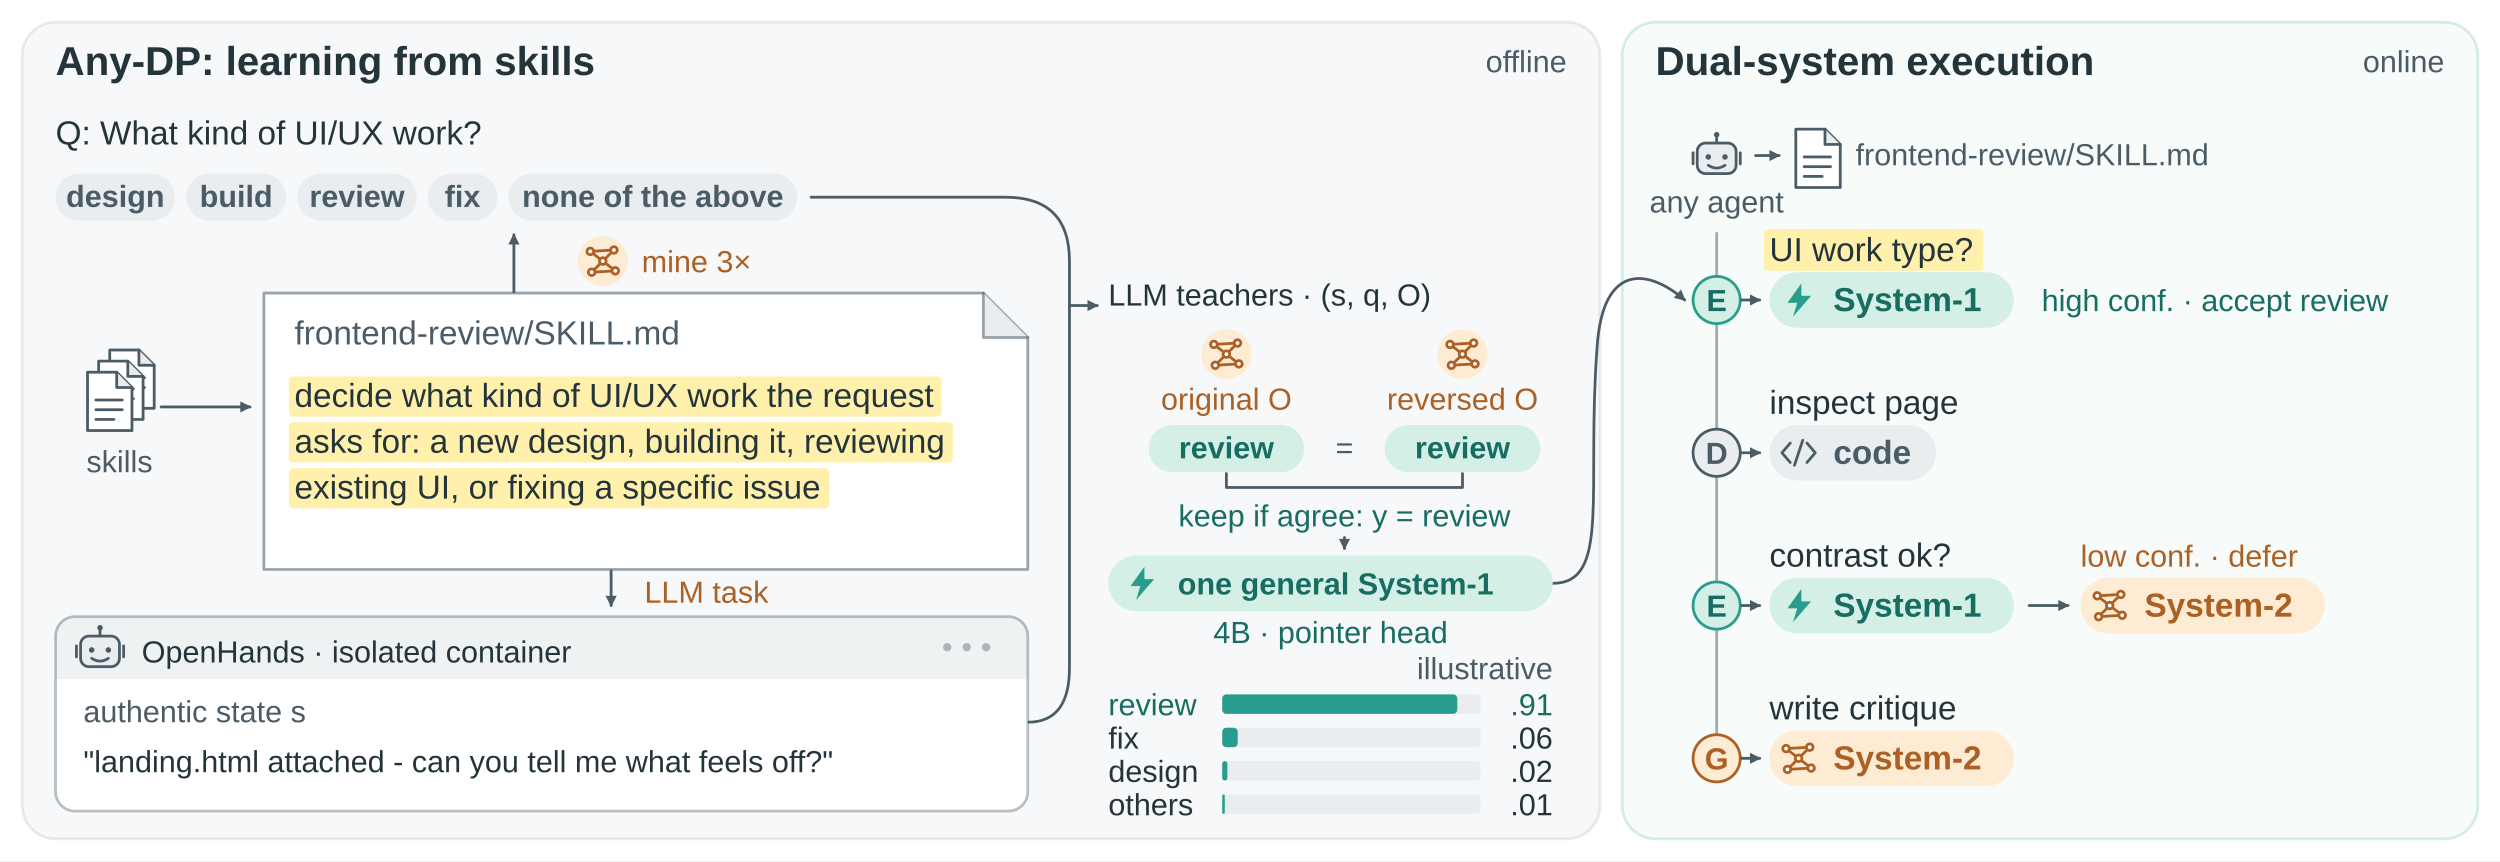
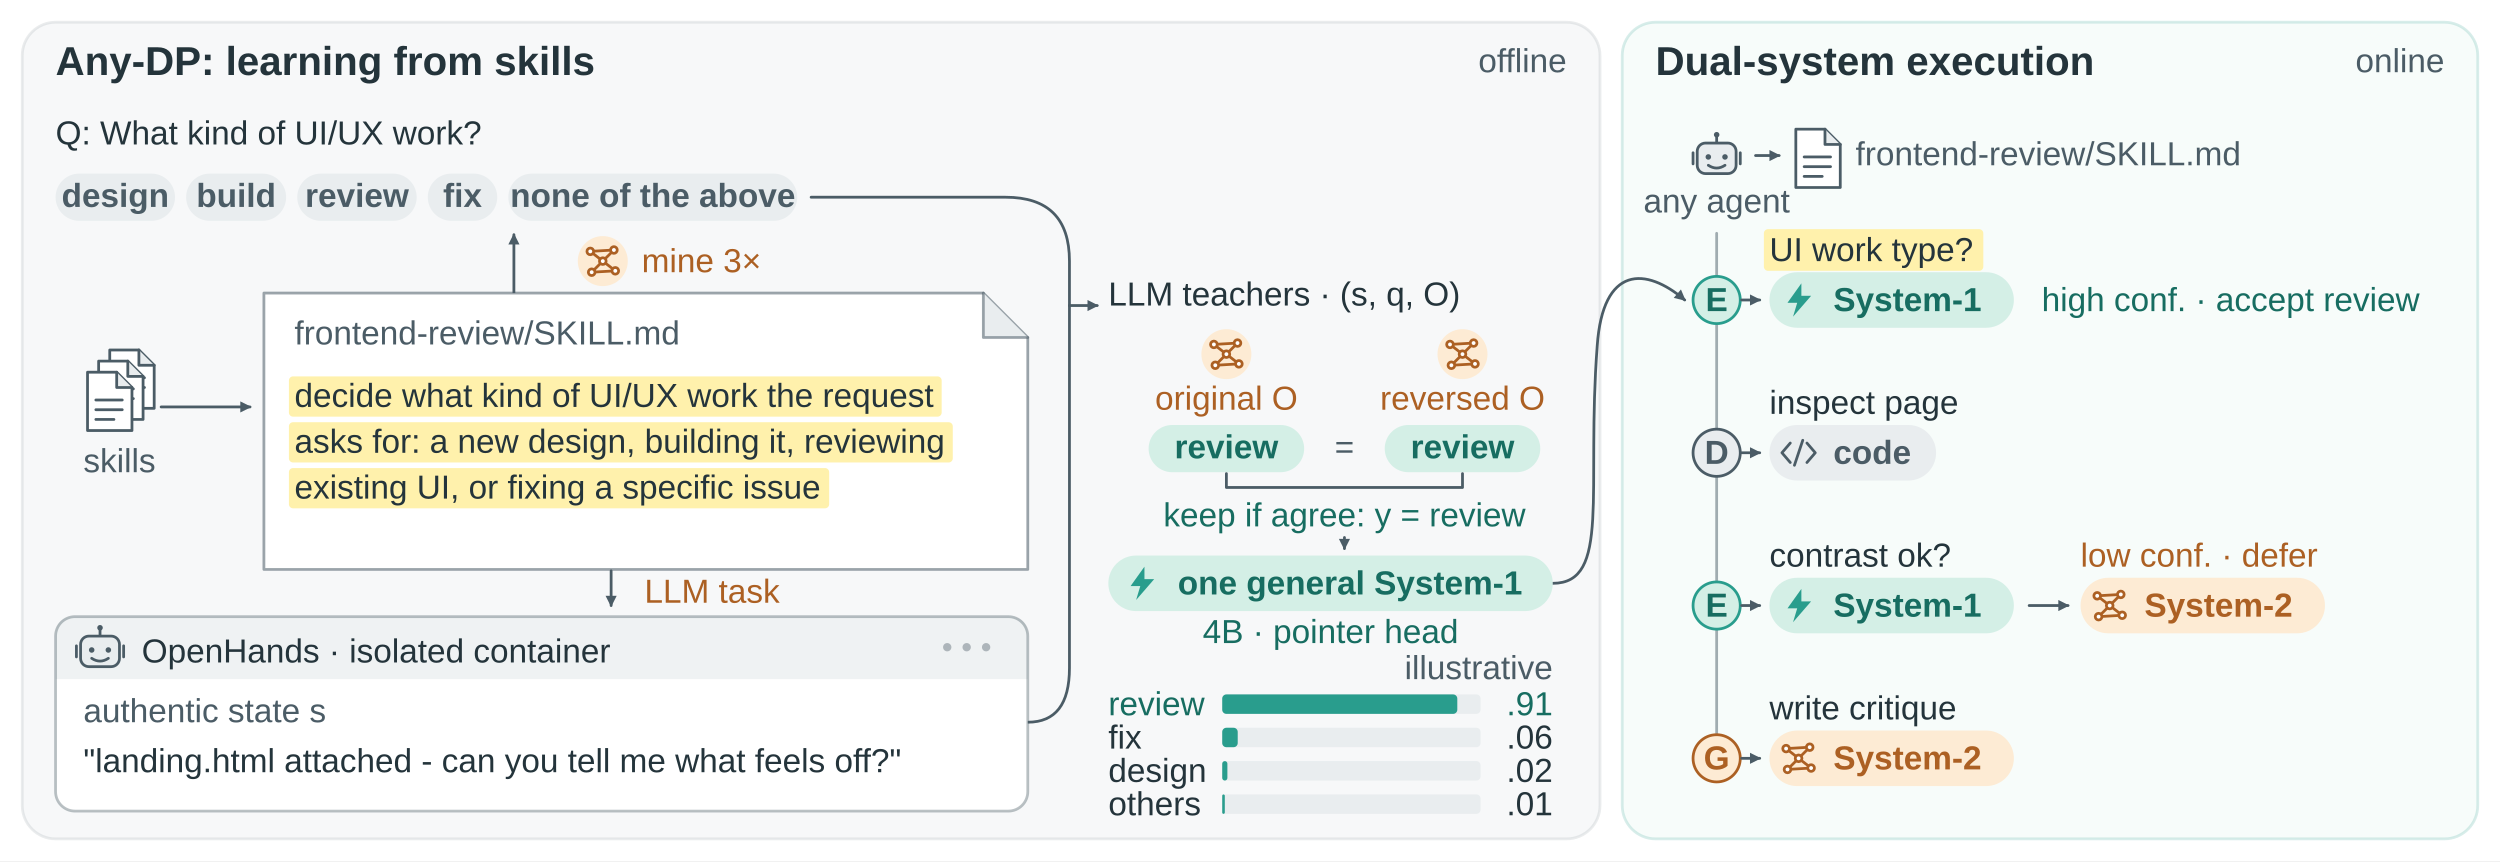
- <svg xmlns="http://www.w3.org/2000/svg" width="16cm" height="5.511cm" viewBox="0 0 1800 620" role="img" aria-labelledby="figure-title figure-description" font-family="Arial, Helvetica, sans-serif" font-size="22" font-weight="400" fill="#24343B" stroke-width="2" stroke-linecap="round" stroke-linejoin="round">
+ <svg xmlns="http://www.w3.org/2000/svg" width="16cm" height="5.511cm" viewBox="0 0 1800 620" role="img" aria-labelledby="figure-title figure-description" font-family="Arial, Helvetica, sans-serif" font-size="24" font-weight="400" fill="#24343B" stroke-width="2" stroke-linecap="round" stroke-linejoin="round">
  <defs>
    <marker id="arrowhead" viewBox="0 0 8 8" markerWidth="8" markerHeight="8" refX="7" refY="4" orient="auto" markerUnits="userSpaceOnUse">
      <path d="M0 0 L8 4 L0 8 Z" fill="#4B5C66" stroke="none" />
    </marker>
    <style>
      .region-title { font-size:29px; font-weight:700; }
      .chip-label { font-weight:700; }
      .muted { fill:#4B5C66; }
      .s1-text { fill:#176D61; }
      .s2-text { fill:#AC6023; }
      .link { fill:none; stroke:#4B5C66; }
      .arrow {
        fill:none;
        stroke:#4B5C66;
        marker-end:url(#arrowhead);
      }
    </style>
    <g id="icon-system-1">
      <circle cx="18" cy="18" r="18" fill="#D4EFE6" />
      <path d="M20 6 L10 20 H17 L14 30 L27 15 H20 Z" fill="#299D8D" />
    </g>
    <g id="icon-system-2">
      <circle cx="18" cy="18" r="18" fill="#FDEBD4" />
      <path d="M9 11 L26 10 M9 11 L18 18 L26 10                M18 18 L10 26 L27 25 L18 18" fill="none" stroke="#AC6023" />
      <g fill="#FFFFFF" stroke="#AC6023">
        <circle cx="9" cy="11" r="2.4" />
        <circle cx="26" cy="10" r="2.4" />
        <circle cx="18" cy="18" r="2.4" />
        <circle cx="10" cy="26" r="2.4" />
        <circle cx="27" cy="25" r="2.4" />
      </g>
    </g>
    <g id="icon-code">
      <circle cx="18" cy="18" r="18" fill="#E9EDEF" />
      <path d="M12 11 L6 18 L12 25                M24 11 L30 18 L24 25                M21 9 L15 27" fill="none" stroke="#4B5C66" />
    </g>
    <g id="icon-skill" fill="#FFFFFF" stroke="#4B5C66">
      <path d="M3 1 H24 L35 12 V43 H3 Z" />
      <path d="M24 1 V12 H35" fill="#E9EDEF" />
      <path d="M9 21 H28 M9 28 H28 M9 35 H22" fill="none" />
    </g>
    <g id="icon-hand-picked" fill="#FFFFFF" stroke="#4B5C66">
      <path d="M14 3 C9 1 5 5 7 10                L2.8 14.2 A3.2 3.2 0 0 0 7.3 18.7                L11.5 14.5 C16.5 16.5 20.5 12.5 18.5 7.5                L15 11 L11 7 Z" />
      <circle cx="5.2" cy="16.3" r="1" fill="#4B5C66" stroke="none" />
    </g>
    <g id="icon-agent" fill="none" stroke="#4B5C66">
      <path d="M18 4 V9" />
      <circle cx="18" cy="3" r="2" fill="#4B5C66" stroke="none" />
      <rect x="4" y="9" width="28" height="22" rx="6" fill="#E9EDEF" />
      <path d="M1 16 V24 M35 16 V24" />
      <circle cx="12" cy="19" r="2" fill="#4B5C66" stroke="none" />
      <circle cx="24" cy="19" r="2" fill="#4B5C66" stroke="none" />
      <path d="M12 25 Q18 29 24 25" />
    </g>
  </defs>
  <rect width="1800" height="620" fill="#FFFFFF" />
  <rect x="16" y="16" width="1136" height="588" rx="24" fill="#E9EDEF" fill-opacity="0.34" stroke="#4B5C66" stroke-opacity="0.12" />
  <rect x="1168" y="16" width="616" height="588" rx="24" fill="#D4EFE6" fill-opacity="0.18" stroke="#299D8D" stroke-opacity="0.18" />
  <text id="offline-region-title" x="40" y="54" class="region-title">Any-DP: learning from skills</text>
  <text id="offline-region-mode" x="1128" y="52" text-anchor="end" class="muted">offline</text>
  <text id="online-region-title" x="1192" y="54" class="region-title">Dual-system execution</text>
  <text id="online-region-mode" x="1760" y="52" text-anchor="end" class="muted">online</text>
  <path class="link" d="M584 142 H724 Q770 142 770 188 V220" />
  <path class="link" d="M740 520 Q770 520 770 481 V220" />
  <path class="arrow" d="M770 220 H790" />
  <path id="shared-model-connection" class="arrow" d="M1118 420            C1160 420 1142 354 1150 249            C1154 191 1185 192 1213 216" />
  <text id="mined-question" x="40" y="104" font-size="24">Q: What kind of UI/UX work?</text>
  <g fill="#E9EDEF">
    <rect x="40" y="125" width="86" height="34" rx="17" />
    <rect x="134" y="125" width="72" height="34" rx="17" />
    <rect x="214" y="125" width="86" height="34" rx="17" />
    <rect x="308" y="125" width="50" height="34" rx="17" />
    <rect x="366" y="125" width="208" height="34" rx="17" />
  </g>
  <text id="option-design" x="83" y="149" text-anchor="middle" class="chip-label muted">design</text>
  <text id="option-build" x="170" y="149" text-anchor="middle" class="chip-label muted">build</text>
  <text id="option-review" x="257" y="149" text-anchor="middle" class="chip-label muted">review</text>
  <text id="option-fix" x="333" y="149" text-anchor="middle" class="chip-label muted">fix</text>
  <text id="option-none" x="470" y="149" text-anchor="middle" class="chip-label muted">none of the above</text>
  <path class="arrow" d="M370 211 V169" />
  <use href="#icon-system-2" x="416" y="170" />
  <text id="mining-runs" x="462" y="196" class="s2-text">mine 3×</text>
  <use href="#icon-skill" x="76" y="251" />
  <use href="#icon-skill" x="68" y="259" />
  <use href="#icon-skill" x="60" y="267" />
  <text id="skill-library-label" x="86" y="340" text-anchor="middle" class="muted">skills</text>
  <path class="arrow" d="M116 293 H180" />
  <path id="source-skill-page" d="M190 211 H708 L740 243 V410 H190 Z" fill="#FFFFFF" stroke="#4B5C66" stroke-opacity="0.55" />
  <path d="M708 211 V243 H740" fill="#E9EDEF" stroke="#4B5C66" stroke-opacity="0.55" />
  <text id="source-skill-filename" x="212" y="248" font-size="24" class="muted">frontend-review/SKILL.md</text>
  <g fill="#FFF1AC">
    <rect x="208" y="271" width="470" height="29" rx="3" />
    <rect x="208" y="304" width="478" height="29" rx="3" />
    <rect x="208" y="337" width="389" height="29" rx="3" />
  </g>
  <text id="source-verbatim-quote" x="212" y="293" font-size="24">
    <tspan x="212" y="293">decide what kind of UI/UX work the request</tspan>
    <tspan x="212" y="326">asks for: a new design, building it, reviewing</tspan>
    <tspan x="212" y="359">existing UI, or fixing a specific issue</tspan>
  </text>
  <path class="arrow" d="M440 411 V436" />
  <text id="executed-task-label" x="464" y="434" class="s2-text">LLM task</text>
  <rect x="40" y="444" width="700" height="140" rx="14" fill="#FFFFFF" />
  <path d="M54 444 H726 Q740 444 740 458            V489 H40 V458 Q40 444 54 444 Z" fill="#E9EDEF" fill-opacity="0.7" />
  <rect x="40" y="444" width="700" height="140" rx="14" fill="none" stroke="#4B5C66" stroke-opacity="0.38" />
  <use href="#icon-agent" x="54" y="449" />
  <text id="container-agent-label" x="102" y="477">OpenHands · isolated container</text>
  <g fill="#4B5C66" fill-opacity="0.4">
    <circle cx="682" cy="466" r="3" />
    <circle cx="696" cy="466" r="3" />
    <circle cx="710" cy="466" r="3" />
  </g>
  <text id="authentic-state-label" x="60" y="520" class="muted">authentic state s</text>
  <text id="authentic-state-message" x="60" y="556">"landing.html attached - can you tell me what feels off?"</text>
  <text id="teacher-input" x="798" y="220">LLM teachers · (s, q, O)</text>
  <use href="#icon-system-2" x="865" y="237" />
  <use href="#icon-system-2" x="1035" y="237" />
  <text id="teacher-original-order" x="883" y="295" text-anchor="middle" class="s2-text">original O</text>
  <text id="teacher-reversed-order" x="1053" y="295" text-anchor="middle" class="s2-text">reversed O</text>
  <rect x="827" y="306" width="112" height="34" rx="17" fill="#D4EFE6" />
  <rect x="997" y="306" width="112" height="34" rx="17" fill="#D4EFE6" />
  <text id="teacher-original-answer" x="883" y="330" text-anchor="middle" class="chip-label s1-text">review</text>
  <text id="teacher-reversed-answer" x="1053" y="330" text-anchor="middle" class="chip-label s1-text">review</text>
  <text id="teacher-agreement-sign" x="968" y="330" text-anchor="middle" class="muted">=</text>
  <path class="link" d="M883 341 V351 H1053 V341" />
  <text id="consensus-label" x="968" y="379" text-anchor="middle" class="s1-text">keep if agree: y = review</text>
  <path class="arrow" d="M968 387 V395" />
  <rect x="798" y="400" width="320" height="40" rx="20" fill="#D4EFE6" />
  <use href="#icon-system-1" x="804" y="402" />
  <text id="general-system-one" x="848" y="428" class="chip-label s1-text">one general System-1</text>
  <text id="general-model-architecture" x="958" y="463" text-anchor="middle" class="s1-text">4B · pointer head</text>
  <text id="probabilities-illustrative" x="1118" y="489" text-anchor="end" class="muted">illustrative</text>
  <g fill="#E9EDEF">
    <rect x="880" y="500" width="186" height="14" rx="3" />
    <rect x="880" y="524" width="186" height="14" rx="3" />
    <rect x="880" y="548" width="186" height="14" rx="3" />
    <rect x="880" y="572" width="186" height="14" rx="3" />
  </g>
  <g fill="#299D8D">
    <rect x="880" y="500" width="169.26" height="14" rx="3" />
    <rect x="880" y="524" width="11.16" height="14" rx="3" />
    <rect x="880" y="548" width="3.72" height="14" rx="1.86" />
    <rect x="880" y="572" width="1.86" height="14" rx="0.93" />
  </g>
  <text id="probability-review-label" x="798" y="515" class="s1-text">review</text>
  <text id="probability-review-value" x="1118" y="515" text-anchor="end" class="s1-text">.91</text>
  <text id="probability-fix-label" x="798" y="539">fix</text>
  <text id="probability-fix-value" x="1118" y="539" text-anchor="end">.06</text>
  <text id="probability-design-label" x="798" y="563">design</text>
  <text id="probability-design-value" x="1118" y="563" text-anchor="end">.02</text>
  <text id="probability-others-label" x="798" y="587">others</text>
  <text id="probability-others-value" x="1118" y="587" text-anchor="end">.01</text>
  <use href="#icon-agent" x="1218" y="94" />
  <text id="runtime-agent-label" x="1236" y="153" text-anchor="middle" class="muted">any agent</text>
  <path class="arrow" d="M1264 112 H1281" />
  <use href="#icon-skill" x="1290" y="92" />
  <text id="runtime-skill-filename" x="1336" y="119" class="muted">frontend-review/SKILL.md</text>
  <path id="execution-timeline" d="M1236 168 V546" fill="none" stroke="#4B5C66" stroke-opacity="0.5" />
  <circle cx="1236" cy="216" r="17" fill="#D4EFE6" stroke="#299D8D" />
  <text id="runtime-ui-type" x="1236" y="224" text-anchor="middle" class="chip-label s1-text">E</text>
  <rect x="1270" y="165" width="158" height="30" rx="3" fill="#FFF1AC" />
  <text id="runtime-ui-step" x="1274" y="188" font-size="24">UI work type?</text>
  <path class="arrow" d="M1254 216 H1267" />
  <rect x="1274" y="196" width="176" height="40" rx="20" fill="#D4EFE6" />
  <use href="#icon-system-1" x="1277" y="198" />
  <text id="runtime-ui-executor" x="1320" y="224" font-size="24" class="chip-label s1-text">System-1</text>
  <text id="runtime-ui-acceptance" x="1470" y="224" class="s1-text">high conf. · accept review</text>
  <circle cx="1236" cy="326" r="17" fill="#E9EDEF" stroke="#4B5C66" />
  <text id="runtime-inspect-type" x="1236" y="334" text-anchor="middle" class="chip-label muted">D</text>
  <text id="runtime-inspect-step" x="1274" y="298" font-size="24">inspect page</text>
  <path class="arrow" d="M1254 326 H1267" />
  <rect x="1274" y="306" width="120" height="40" rx="20" fill="#E9EDEF" />
  <use href="#icon-code" x="1277" y="308" />
  <text id="runtime-inspect-executor" x="1320" y="334" font-size="24" class="chip-label muted">code</text>
  <circle cx="1236" cy="436" r="17" fill="#D4EFE6" stroke="#299D8D" />
  <text id="runtime-contrast-type" x="1236" y="444" text-anchor="middle" class="chip-label s1-text">E</text>
  <text id="runtime-contrast-step" x="1274" y="408" font-size="24">contrast ok?</text>
  <path class="arrow" d="M1254 436 H1267" />
  <rect x="1274" y="416" width="176" height="40" rx="20" fill="#D4EFE6" />
  <use href="#icon-system-1" x="1277" y="418" />
  <text id="runtime-contrast-executor" x="1320" y="444" font-size="24" class="chip-label s1-text">System-1</text>
  <text id="runtime-contrast-deferral" x="1498" y="408" class="s2-text">low conf. · defer</text>
  <path class="arrow" d="M1461 436 H1489" />
  <rect x="1498" y="416" width="176" height="40" rx="20" fill="#FDEBD4" />
  <use href="#icon-system-2" x="1501" y="418" />
  <text id="runtime-contrast-fallback" x="1544" y="444" font-size="24" class="chip-label s2-text">System-2</text>
  <circle cx="1236" cy="546" r="17" fill="#FDEBD4" stroke="#AC6023" />
  <text id="runtime-critique-type" x="1236" y="554" text-anchor="middle" class="chip-label s2-text">G</text>
  <text id="runtime-critique-step" x="1274" y="518" font-size="24">write critique</text>
  <path class="arrow" d="M1254 546 H1267" />
  <rect x="1274" y="526" width="176" height="40" rx="20" fill="#FDEBD4" />
  <use href="#icon-system-2" x="1277" y="528" />
  <text id="runtime-critique-executor" x="1320" y="554" font-size="24" class="chip-label s2-text">System-2</text>
</svg>
